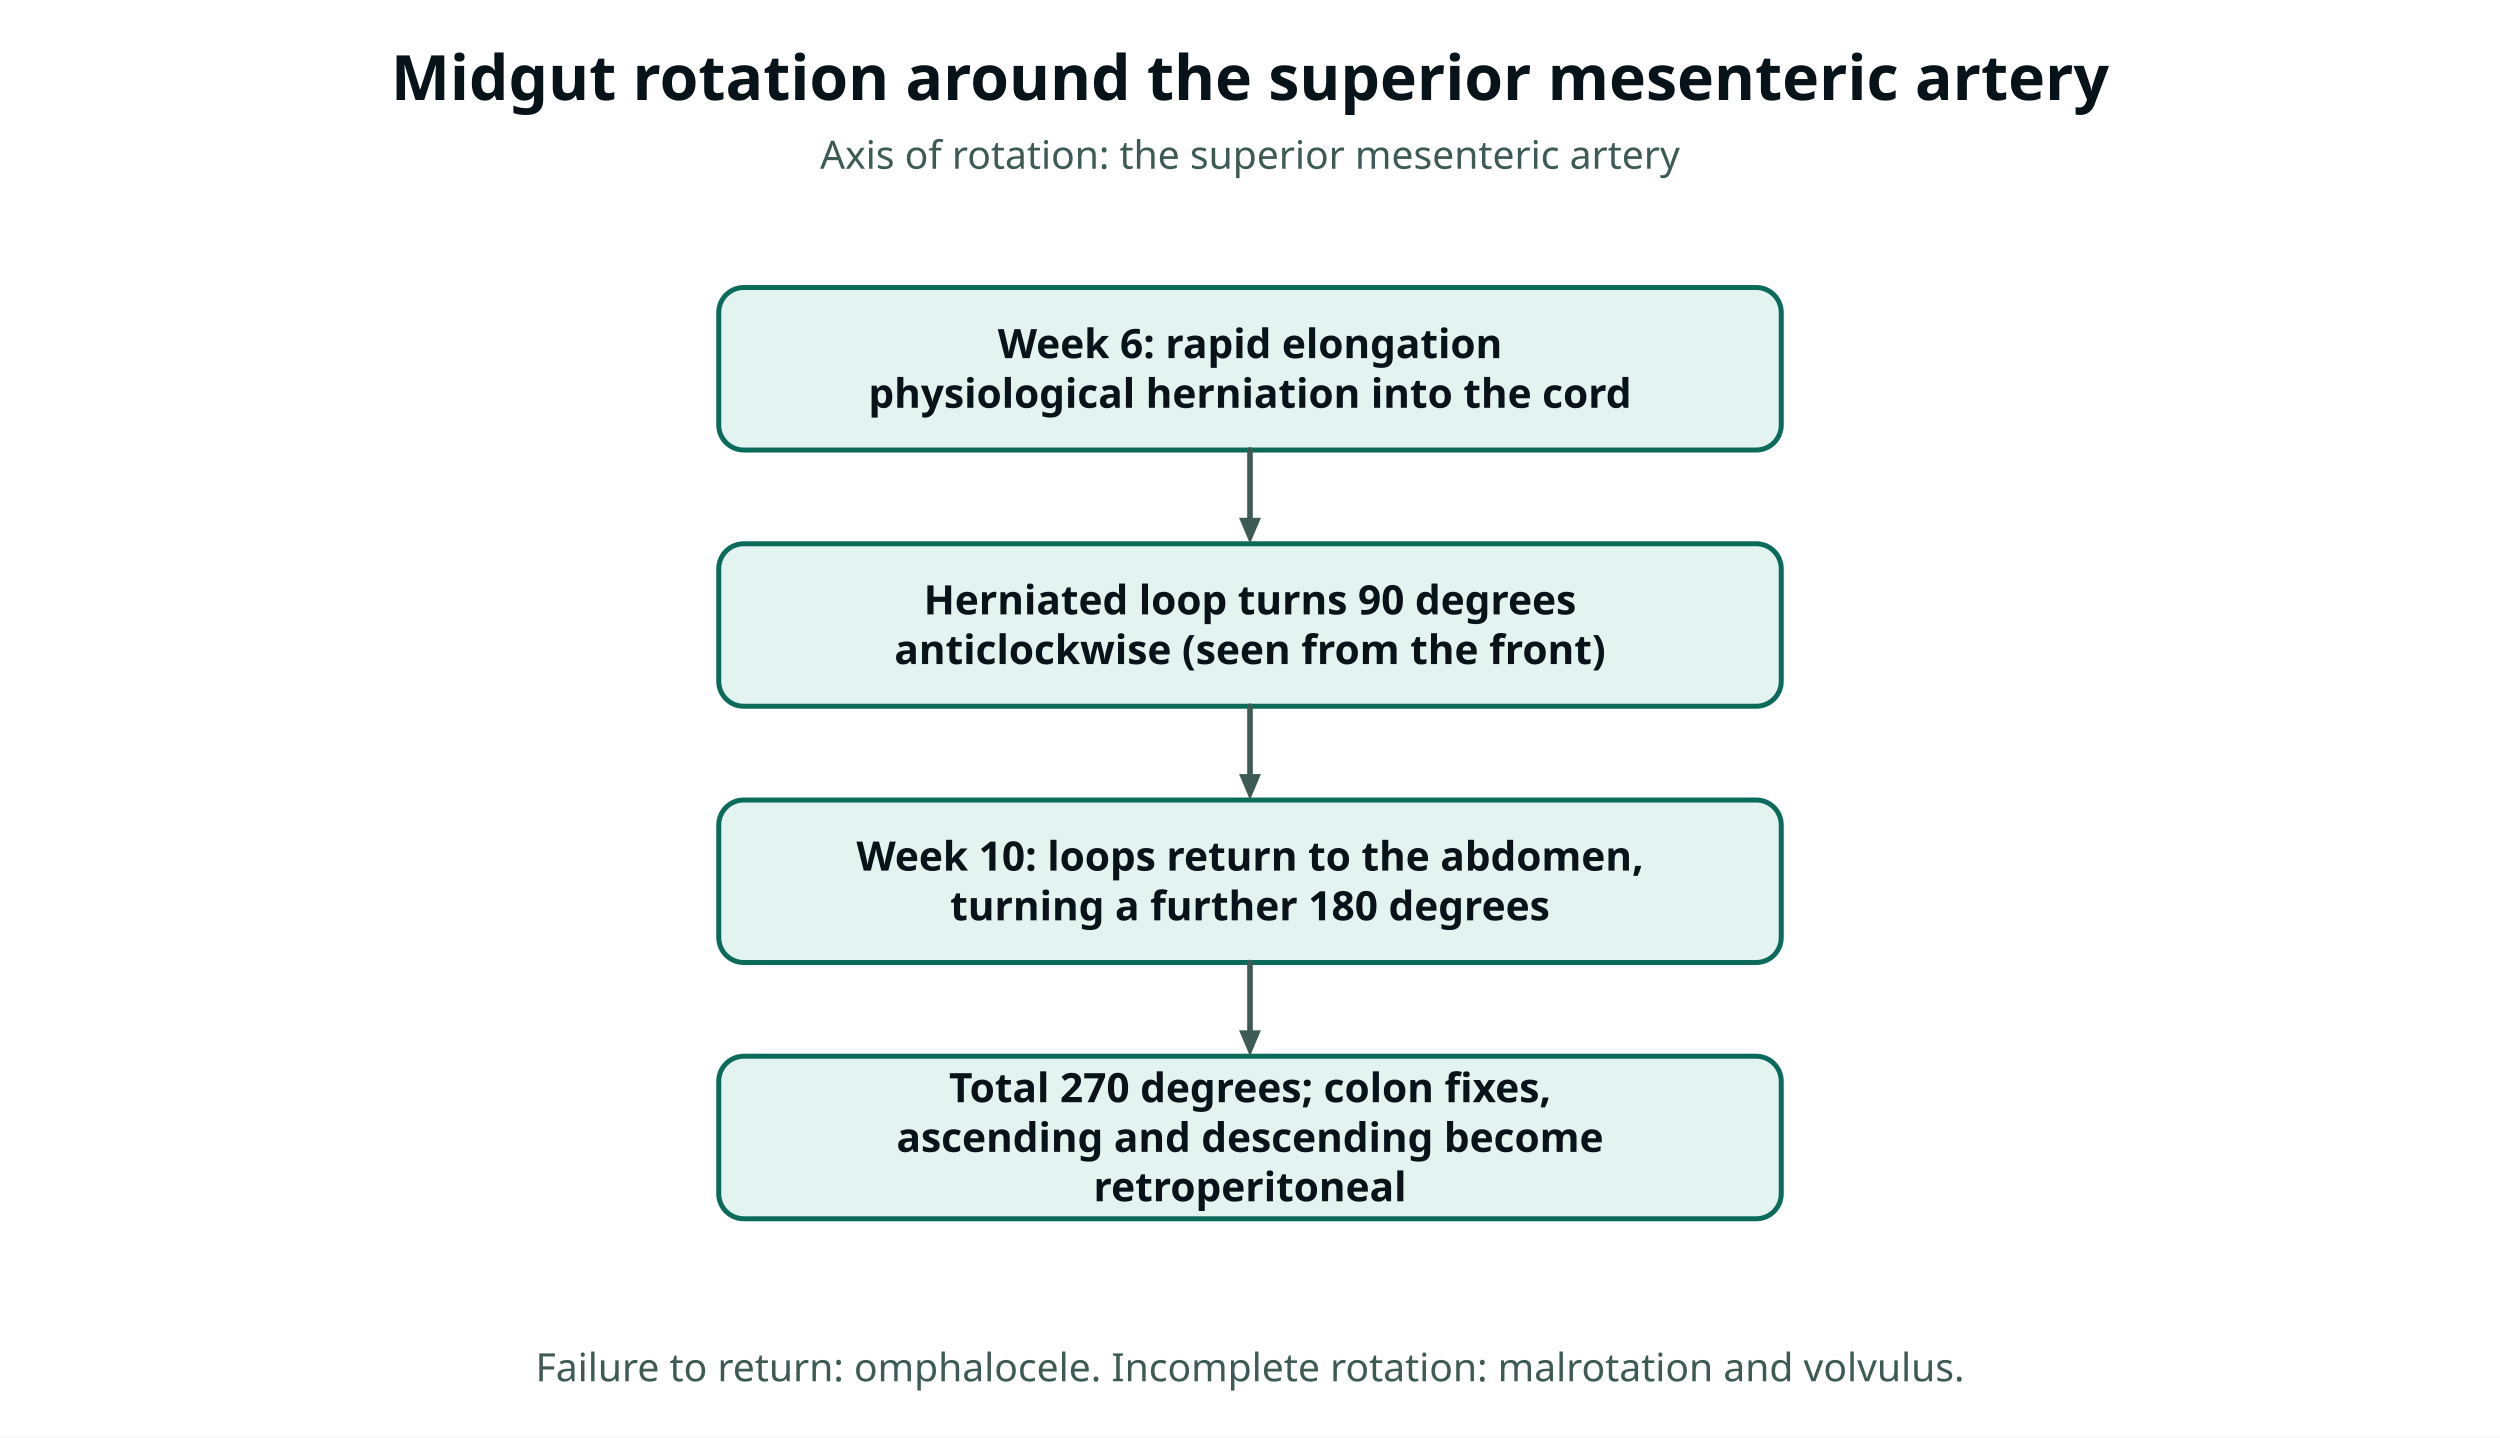
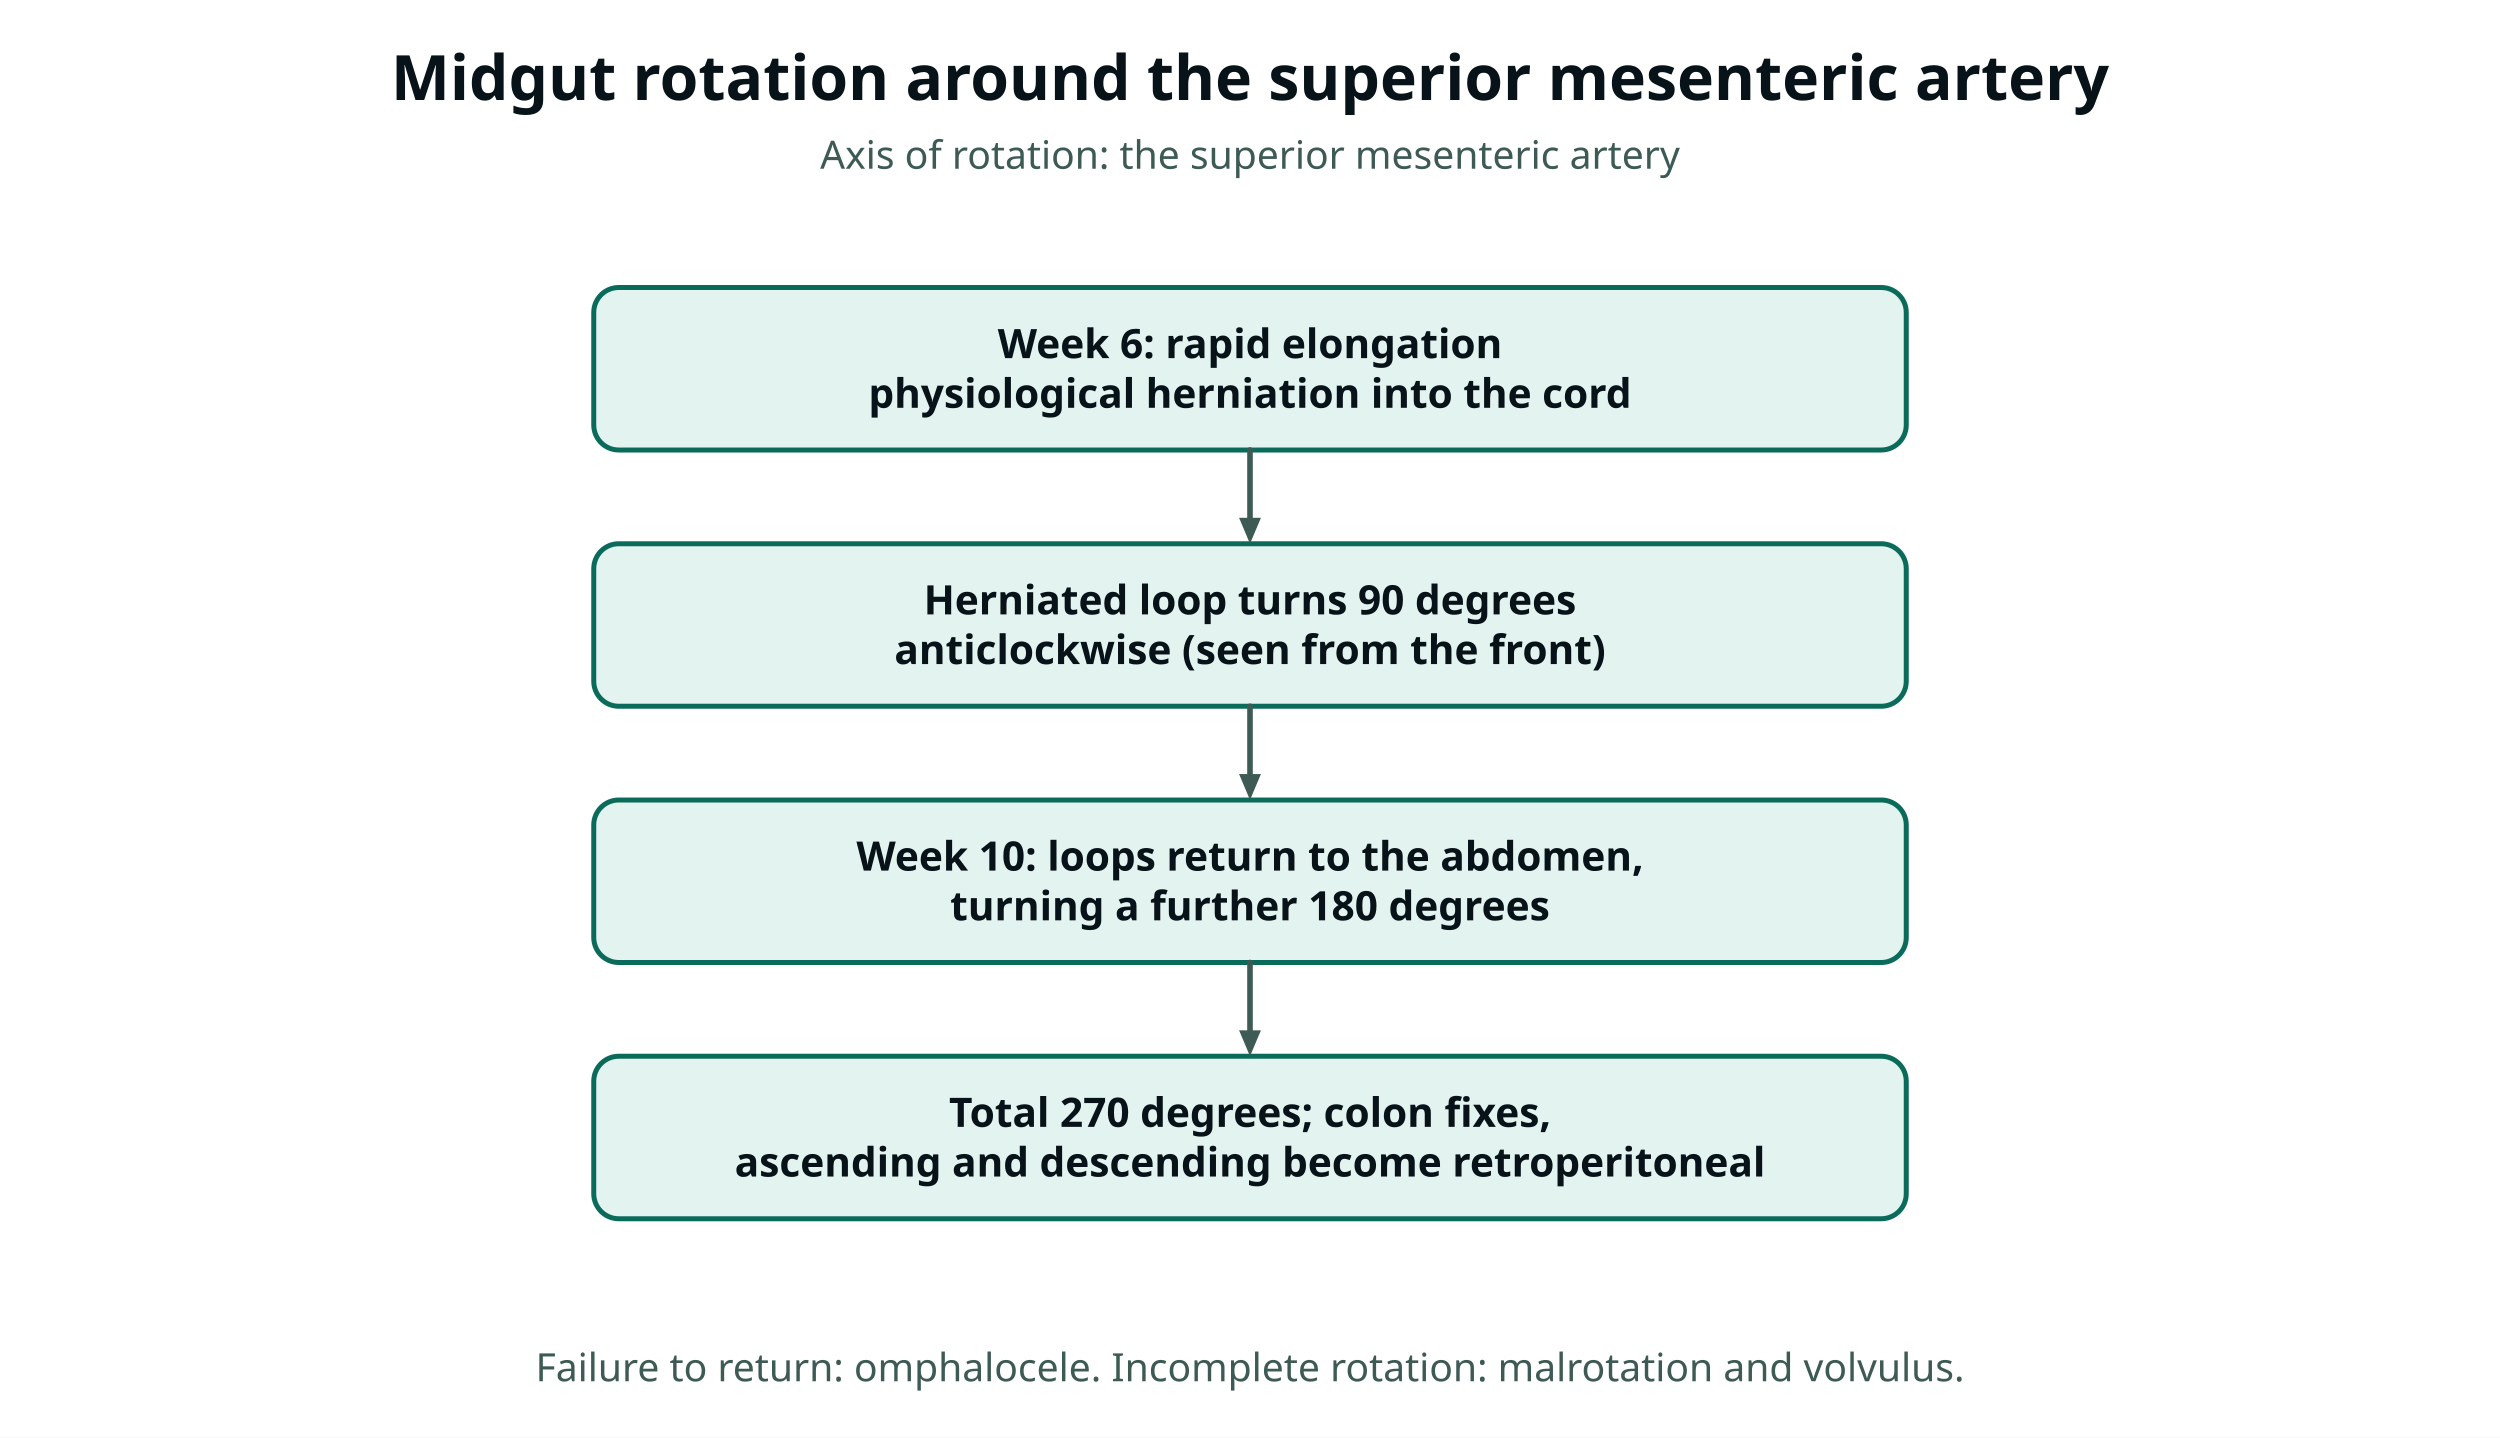
<svg xmlns="http://www.w3.org/2000/svg" viewBox="0 0 800 460" role="img" aria-labelledby="t d">
  <rect width="800" height="460" fill="#FFFFFF" />
  <text x="400.0" y="32.0" font-size="20" font-weight="700" text-anchor="middle" fill="#071318" font-family="system-ui,sans-serif">Midgut rotation around the superior mesenteric artery</text>
  <text x="400.0" y="54.0" font-size="12.5" font-weight="400" text-anchor="middle" fill="#3D5A54" font-family="system-ui,sans-serif">Axis of rotation: the superior mesenteric artery</text>
-   <rect x="230.0" y="92.0" width="340.0" height="52.0" rx="8" fill="#E3F3EF" stroke="#0B6B5B" stroke-width="1.6" />
+   <rect x="190.0" y="92.0" width="420.0" height="52.0" rx="8" fill="#E3F3EF" stroke="#0B6B5B" stroke-width="1.6" />
  <text x="400.0" y="114.6" font-size="13" font-weight="600" text-anchor="middle" fill="#071318" font-family="system-ui,sans-serif">Week 6: rapid elongation</text>
  <text x="400.0" y="130.5" font-size="13" font-weight="600" text-anchor="middle" fill="#071318" font-family="system-ui,sans-serif">physiological herniation into the cord</text>
-   <rect x="230.0" y="174.0" width="340.0" height="52.0" rx="8" fill="#E3F3EF" stroke="#0B6B5B" stroke-width="1.6" />
+   <rect x="190.0" y="174.0" width="420.0" height="52.0" rx="8" fill="#E3F3EF" stroke="#0B6B5B" stroke-width="1.6" />
  <text x="400.0" y="196.6" font-size="13" font-weight="600" text-anchor="middle" fill="#071318" font-family="system-ui,sans-serif">Herniated loop turns 90 degrees</text>
  <text x="400.0" y="212.5" font-size="13" font-weight="600" text-anchor="middle" fill="#071318" font-family="system-ui,sans-serif">anticlockwise (seen from the front)</text>
-   <rect x="230.0" y="256.0" width="340.0" height="52.0" rx="8" fill="#E3F3EF" stroke="#0B6B5B" stroke-width="1.6" />
+   <rect x="190.0" y="256.0" width="420.0" height="52.0" rx="8" fill="#E3F3EF" stroke="#0B6B5B" stroke-width="1.6" />
  <text x="400.0" y="278.6" font-size="13" font-weight="600" text-anchor="middle" fill="#071318" font-family="system-ui,sans-serif">Week 10: loops return to the abdomen,</text>
  <text x="400.0" y="294.5" font-size="13" font-weight="600" text-anchor="middle" fill="#071318" font-family="system-ui,sans-serif">turning a further 180 degrees</text>
-   <rect x="230.0" y="338.0" width="340.0" height="52.0" rx="8" fill="#E3F3EF" stroke="#0B6B5B" stroke-width="1.6" />
-   <text x="400.0" y="352.7" font-size="13" font-weight="600" text-anchor="middle" fill="#071318" font-family="system-ui,sans-serif">Total 270 degrees; colon fixes,</text>
-   <text x="400.0" y="368.6" font-size="13" font-weight="600" text-anchor="middle" fill="#071318" font-family="system-ui,sans-serif">ascending and descending become</text>
-   <text x="400.0" y="384.4" font-size="13" font-weight="600" text-anchor="middle" fill="#071318" font-family="system-ui,sans-serif">retroperitoneal</text>
+   <rect x="190.0" y="338.0" width="420.0" height="52.0" rx="8" fill="#E3F3EF" stroke="#0B6B5B" stroke-width="1.6" />
+   <text x="400.0" y="360.6" font-size="13" font-weight="600" text-anchor="middle" fill="#071318" font-family="system-ui,sans-serif">Total 270 degrees; colon fixes,</text>
+   <text x="400.0" y="376.5" font-size="13" font-weight="600" text-anchor="middle" fill="#071318" font-family="system-ui,sans-serif">ascending and descending become retroperitoneal</text>
  <line x1="400.0" y1="144.0" x2="400.0" y2="166.8" stroke="#3D5A54" stroke-width="1.8" stroke-linecap="round" />
  <path d="M400.0 174.0 L396.5 165.7 L403.5 165.7 Z" fill="#3D5A54" />
  <line x1="400.0" y1="226.0" x2="400.0" y2="248.8" stroke="#3D5A54" stroke-width="1.8" stroke-linecap="round" />
  <path d="M400.0 256.0 L396.5 247.7 L403.5 247.7 Z" fill="#3D5A54" />
  <line x1="400.0" y1="308.0" x2="400.0" y2="330.8" stroke="#3D5A54" stroke-width="1.8" stroke-linecap="round" />
  <path d="M400.0 338.0 L396.5 329.7 L403.5 329.7 Z" fill="#3D5A54" />
  <text x="400.0" y="442.0" font-size="12.5" font-weight="500" text-anchor="middle" fill="#3D5A54" font-family="system-ui,sans-serif">Failure to return: omphalocele. Incomplete rotation: malrotation and volvulus.</text>
</svg>
